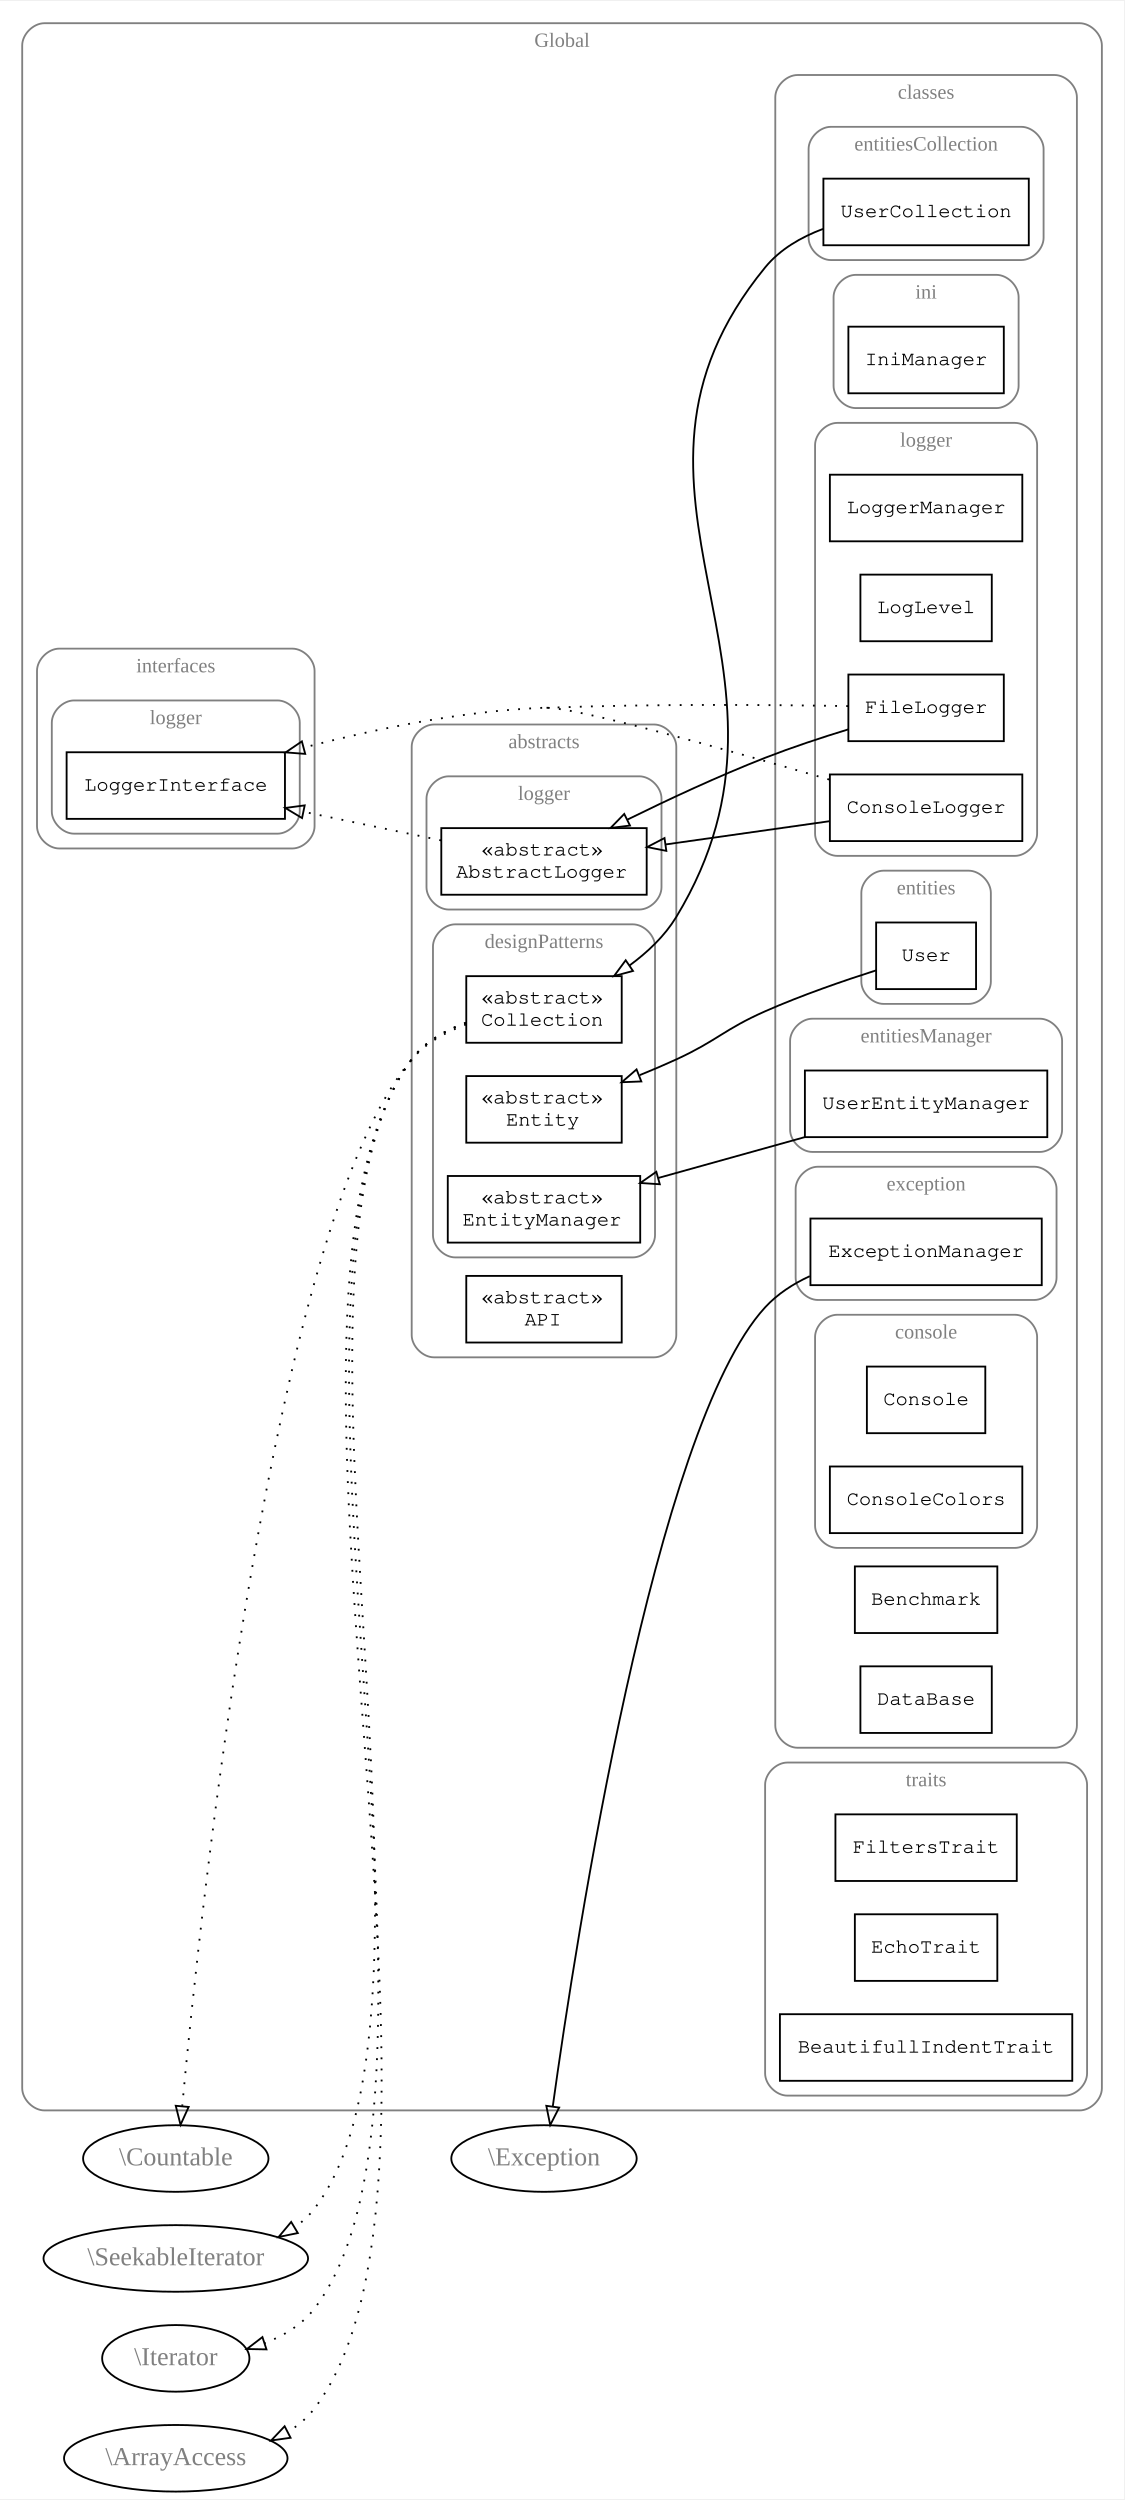
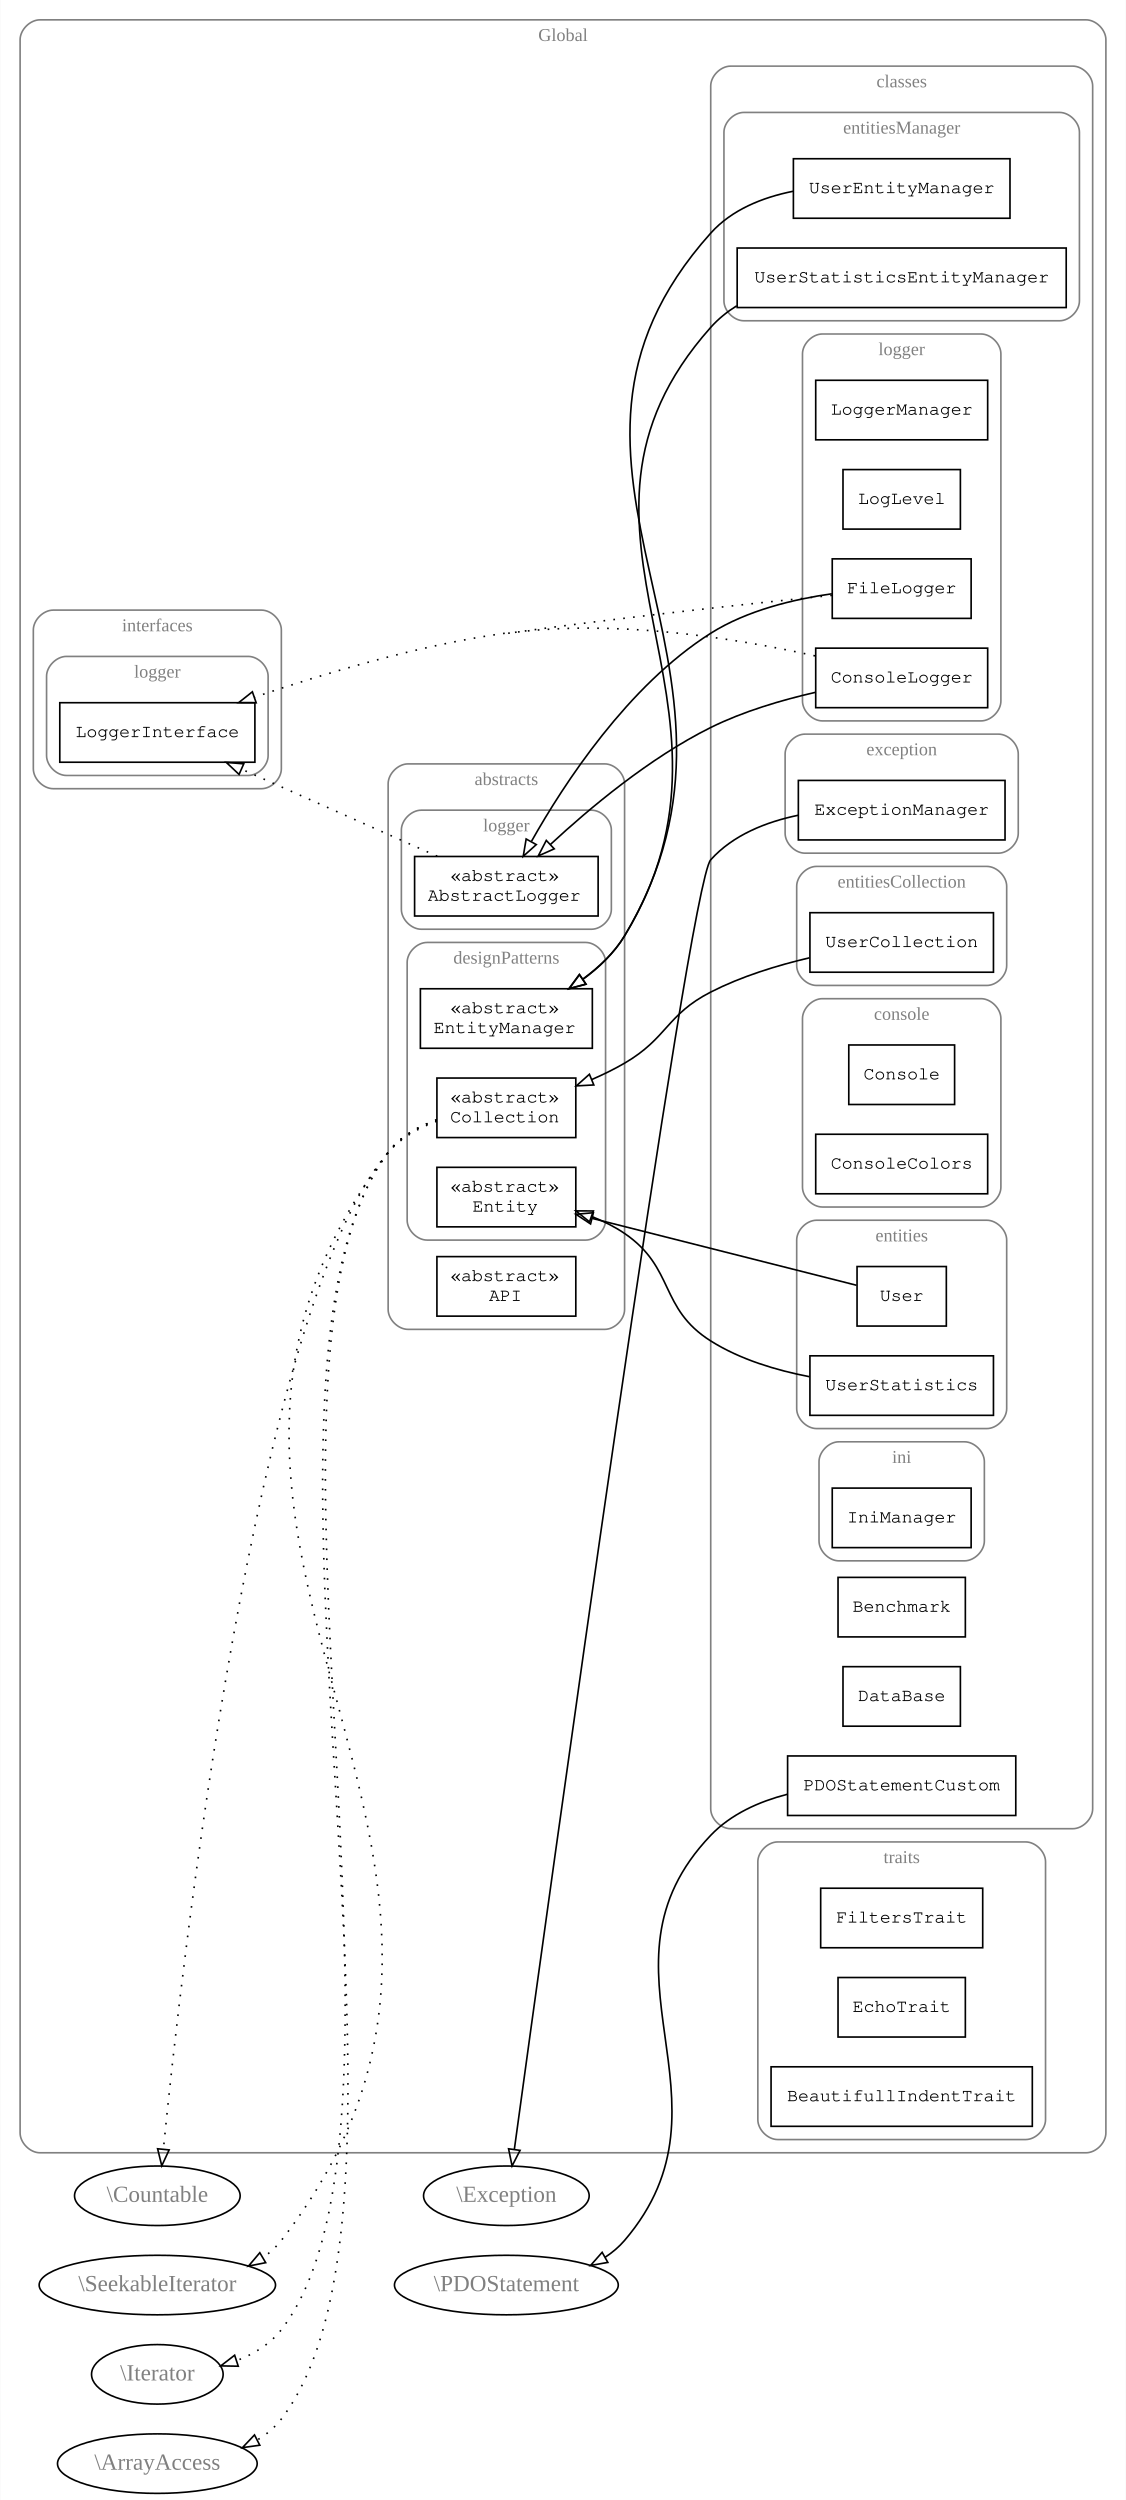
- <svg xmlns="http://www.w3.org/2000/svg" width="607pt" height="1350pt" viewBox="0.00 0.00 607.49 1350.00">
-   <g id="graph0" class="graph" transform="scale(1 1) rotate(0) translate(4 1346)">
-     <polygon fill="white" stroke="none" points="-4,4 -4,-1346 603.494,-1346 603.494,4 -4,4" />
+ <svg xmlns="http://www.w3.org/2000/svg" width="681pt" height="1512pt" viewBox="0.00 0.00 680.68 1512.00">
+   <g id="graph0" class="graph" transform="scale(1 1) rotate(0) translate(4 1508)">
+     <polygon fill="white" stroke="none" points="-4,4 -4,-1508 676.682,-1508 676.682,4 -4,4" />
    <g id="clust1" class="cluster">
-       <path fill="none" stroke="gray" d="M20,-206C20,-206 579.494,-206 579.494,-206 585.494,-206 591.494,-212 591.494,-218 591.494,-218 591.494,-1322 591.494,-1322 591.494,-1328 585.494,-1334 579.494,-1334 579.494,-1334 20,-1334 20,-1334 14,-1334 8,-1328 8,-1322 8,-1322 8,-218 8,-218 8,-212 14,-206 20,-206" />
-       <text text-anchor="middle" x="299.747" y="-1321.2" font-family="Times New Roman,serif" font-size="11.00" fill="gray">Global</text>
+       <path fill="none" stroke="gray" d="M20,-206C20,-206 652.682,-206 652.682,-206 658.682,-206 664.682,-212 664.682,-218 664.682,-218 664.682,-1484 664.682,-1484 664.682,-1490 658.682,-1496 652.682,-1496 652.682,-1496 20,-1496 20,-1496 14,-1496 8,-1490 8,-1484 8,-1484 8,-218 8,-218 8,-212 14,-206 20,-206" />
+       <text text-anchor="middle" x="336.341" y="-1483.2" font-family="Times New Roman,serif" font-size="11.00" fill="gray">Global</text>
+     </g>
+     <g id="clust2" class="cluster">
+       <path fill="none" stroke="gray" d="M437.682,-402C437.682,-402 644.682,-402 644.682,-402 650.682,-402 656.682,-408 656.682,-414 656.682,-414 656.682,-1456 656.682,-1456 656.682,-1462 650.682,-1468 644.682,-1468 644.682,-1468 437.682,-1468 437.682,-1468 431.682,-1468 425.682,-1462 425.682,-1456 425.682,-1456 425.682,-414 425.682,-414 425.682,-408 431.682,-402 437.682,-402" />
+       <text text-anchor="middle" x="541.182" y="-1455.2" font-family="Times New Roman,serif" font-size="11.00" fill="gray">classes</text>
+     </g>
+     <g id="clust3" class="cluster">
+       <path fill="none" stroke="gray" d="M445.682,-1314C445.682,-1314 636.682,-1314 636.682,-1314 642.682,-1314 648.682,-1320 648.682,-1326 648.682,-1326 648.682,-1428 648.682,-1428 648.682,-1434 642.682,-1440 636.682,-1440 636.682,-1440 445.682,-1440 445.682,-1440 439.682,-1440 433.682,-1434 433.682,-1428 433.682,-1428 433.682,-1326 433.682,-1326 433.682,-1320 439.682,-1314 445.682,-1314" />
+       <text text-anchor="middle" x="541.182" y="-1427.2" font-family="Times New Roman,serif" font-size="11.00" fill="gray">entitiesManager</text>
+     </g>
+     <g id="clust4" class="cluster">
+       <path fill="none" stroke="gray" d="M493.182,-1072C493.182,-1072 589.182,-1072 589.182,-1072 595.182,-1072 601.182,-1078 601.182,-1084 601.182,-1084 601.182,-1294 601.182,-1294 601.182,-1300 595.182,-1306 589.182,-1306 589.182,-1306 493.182,-1306 493.182,-1306 487.182,-1306 481.182,-1300 481.182,-1294 481.182,-1294 481.182,-1084 481.182,-1084 481.182,-1078 487.182,-1072 493.182,-1072" />
+       <text text-anchor="middle" x="541.182" y="-1293.2" font-family="Times New Roman,serif" font-size="11.00" fill="gray">logger</text>
+     </g>
+     <g id="clust5" class="cluster">
+       <path fill="none" stroke="gray" d="M482.682,-992C482.682,-992 599.682,-992 599.682,-992 605.682,-992 611.682,-998 611.682,-1004 611.682,-1004 611.682,-1052 611.682,-1052 611.682,-1058 605.682,-1064 599.682,-1064 599.682,-1064 482.682,-1064 482.682,-1064 476.682,-1064 470.682,-1058 470.682,-1052 470.682,-1052 470.682,-1004 470.682,-1004 470.682,-998 476.682,-992 482.682,-992" />
+       <text text-anchor="middle" x="541.182" y="-1051.2" font-family="Times New Roman,serif" font-size="11.00" fill="gray">exception</text>
+     </g>
+     <g id="clust8" class="cluster">
+       <path fill="none" stroke="gray" d="M489.682,-912C489.682,-912 592.682,-912 592.682,-912 598.682,-912 604.682,-918 604.682,-924 604.682,-924 604.682,-972 604.682,-972 604.682,-978 598.682,-984 592.682,-984 592.682,-984 489.682,-984 489.682,-984 483.682,-984 477.682,-978 477.682,-972 477.682,-972 477.682,-924 477.682,-924 477.682,-918 483.682,-912 489.682,-912" />
+       <text text-anchor="middle" x="541.182" y="-971.2" font-family="Times New Roman,serif" font-size="11.00" fill="gray">entitiesCollection</text>
+     </g>
+     <g id="clust6" class="cluster">
+       <path fill="none" stroke="gray" d="M493.182,-778C493.182,-778 589.182,-778 589.182,-778 595.182,-778 601.182,-784 601.182,-790 601.182,-790 601.182,-892 601.182,-892 601.182,-898 595.182,-904 589.182,-904 589.182,-904 493.182,-904 493.182,-904 487.182,-904 481.182,-898 481.182,-892 481.182,-892 481.182,-790 481.182,-790 481.182,-784 487.182,-778 493.182,-778" />
+       <text text-anchor="middle" x="541.182" y="-891.2" font-family="Times New Roman,serif" font-size="11.00" fill="gray">console</text>
+     </g>
+     <g id="clust7" class="cluster">
+       <path fill="none" stroke="gray" d="M489.682,-644C489.682,-644 592.682,-644 592.682,-644 598.682,-644 604.682,-650 604.682,-656 604.682,-656 604.682,-758 604.682,-758 604.682,-764 598.682,-770 592.682,-770 592.682,-770 489.682,-770 489.682,-770 483.682,-770 477.682,-764 477.682,-758 477.682,-758 477.682,-656 477.682,-656 477.682,-650 483.682,-644 489.682,-644" />
+       <text text-anchor="middle" x="541.182" y="-757.2" font-family="Times New Roman,serif" font-size="11.00" fill="gray">entities</text>
+     </g>
+     <g id="clust9" class="cluster">
+       <path fill="none" stroke="gray" d="M503.182,-564C503.182,-564 579.182,-564 579.182,-564 585.182,-564 591.182,-570 591.182,-576 591.182,-576 591.182,-624 591.182,-624 591.182,-630 585.182,-636 579.182,-636 579.182,-636 503.182,-636 503.182,-636 497.182,-636 491.182,-630 491.182,-624 491.182,-624 491.182,-576 491.182,-576 491.182,-570 497.182,-564 503.182,-564" />
+       <text text-anchor="middle" x="541.182" y="-623.2" font-family="Times New Roman,serif" font-size="11.00" fill="gray">ini</text>
+     </g>
+     <g id="clust10" class="cluster">
+       <path fill="none" stroke="gray" d="M466.182,-214C466.182,-214 616.182,-214 616.182,-214 622.182,-214 628.182,-220 628.182,-226 628.182,-226 628.182,-382 628.182,-382 628.182,-388 622.182,-394 616.182,-394 616.182,-394 466.182,-394 466.182,-394 460.182,-394 454.182,-388 454.182,-382 454.182,-382 454.182,-226 454.182,-226 454.182,-220 460.182,-214 466.182,-214" />
+       <text text-anchor="middle" x="541.182" y="-381.2" font-family="Times New Roman,serif" font-size="11.00" fill="gray">traits</text>
    </g>
    <g id="clust11" class="cluster">
-       <path fill="none" stroke="gray" d="M28,-888C28,-888 154,-888 154,-888 160,-888 166,-894 166,-900 166,-900 166,-984 166,-984 166,-990 160,-996 154,-996 154,-996 28,-996 28,-996 22,-996 16,-990 16,-984 16,-984 16,-900 16,-900 16,-894 22,-888 28,-888" />
-       <text text-anchor="middle" x="91" y="-983.2" font-family="Times New Roman,serif" font-size="11.00" fill="gray">interfaces</text>
+       <path fill="none" stroke="gray" d="M28,-1031C28,-1031 154,-1031 154,-1031 160,-1031 166,-1037 166,-1043 166,-1043 166,-1127 166,-1127 166,-1133 160,-1139 154,-1139 154,-1139 28,-1139 28,-1139 22,-1139 16,-1133 16,-1127 16,-1127 16,-1043 16,-1043 16,-1037 22,-1031 28,-1031" />
+       <text text-anchor="middle" x="91" y="-1126.2" font-family="Times New Roman,serif" font-size="11.00" fill="gray">interfaces</text>
    </g>
    <g id="clust12" class="cluster">
-       <path fill="none" stroke="gray" d="M36,-896C36,-896 146,-896 146,-896 152,-896 158,-902 158,-908 158,-908 158,-956 158,-956 158,-962 152,-968 146,-968 146,-968 36,-968 36,-968 30,-968 24,-962 24,-956 24,-956 24,-908 24,-908 24,-902 30,-896 36,-896" />
-       <text text-anchor="middle" x="91" y="-955.2" font-family="Times New Roman,serif" font-size="11.00" fill="gray">logger</text>
+       <path fill="none" stroke="gray" d="M36,-1039C36,-1039 146,-1039 146,-1039 152,-1039 158,-1045 158,-1051 158,-1051 158,-1099 158,-1099 158,-1105 152,-1111 146,-1111 146,-1111 36,-1111 36,-1111 30,-1111 24,-1105 24,-1099 24,-1099 24,-1051 24,-1051 24,-1045 30,-1039 36,-1039" />
+       <text text-anchor="middle" x="91" y="-1098.2" font-family="Times New Roman,serif" font-size="11.00" fill="gray">logger</text>
    </g>
    <g id="clust13" class="cluster">
-       <path fill="none" stroke="gray" d="M230.494,-613C230.494,-613 349.494,-613 349.494,-613 355.494,-613 361.494,-619 361.494,-625 361.494,-625 361.494,-943 361.494,-943 361.494,-949 355.494,-955 349.494,-955 349.494,-955 230.494,-955 230.494,-955 224.494,-955 218.494,-949 218.494,-943 218.494,-943 218.494,-625 218.494,-625 218.494,-619 224.494,-613 230.494,-613" />
-       <text text-anchor="middle" x="289.994" y="-942.2" font-family="Times New Roman,serif" font-size="11.00" fill="gray">abstracts</text>
+       <path fill="none" stroke="gray" d="M242.588,-704C242.588,-704 361.588,-704 361.588,-704 367.588,-704 373.588,-710 373.588,-716 373.588,-716 373.588,-1034 373.588,-1034 373.588,-1040 367.588,-1046 361.588,-1046 361.588,-1046 242.588,-1046 242.588,-1046 236.588,-1046 230.588,-1040 230.588,-1034 230.588,-1034 230.588,-716 230.588,-716 230.588,-710 236.588,-704 242.588,-704" />
+       <text text-anchor="middle" x="302.088" y="-1033.2" font-family="Times New Roman,serif" font-size="11.00" fill="gray">abstracts</text>
    </g>
    <g id="clust15" class="cluster">
-       <path fill="none" stroke="gray" d="M241.994,-667C241.994,-667 337.994,-667 337.994,-667 343.994,-667 349.994,-673 349.994,-679 349.994,-679 349.994,-835 349.994,-835 349.994,-841 343.994,-847 337.994,-847 337.994,-847 241.994,-847 241.994,-847 235.994,-847 229.994,-841 229.994,-835 229.994,-835 229.994,-679 229.994,-679 229.994,-673 235.994,-667 241.994,-667" />
-       <text text-anchor="middle" x="289.994" y="-834.2" font-family="Times New Roman,serif" font-size="11.00" fill="gray">designPatterns</text>
+       <path fill="none" stroke="gray" d="M254.088,-758C254.088,-758 350.088,-758 350.088,-758 356.088,-758 362.088,-764 362.088,-770 362.088,-770 362.088,-926 362.088,-926 362.088,-932 356.088,-938 350.088,-938 350.088,-938 254.088,-938 254.088,-938 248.088,-938 242.088,-932 242.088,-926 242.088,-926 242.088,-770 242.088,-770 242.088,-764 248.088,-758 254.088,-758" />
+       <text text-anchor="middle" x="302.088" y="-925.2" font-family="Times New Roman,serif" font-size="11.00" fill="gray">designPatterns</text>
    </g>
    <g id="clust14" class="cluster">
-       <path fill="none" stroke="gray" d="M238.494,-855C238.494,-855 341.494,-855 341.494,-855 347.494,-855 353.494,-861 353.494,-867 353.494,-867 353.494,-915 353.494,-915 353.494,-921 347.494,-927 341.494,-927 341.494,-927 238.494,-927 238.494,-927 232.494,-927 226.494,-921 226.494,-915 226.494,-915 226.494,-867 226.494,-867 226.494,-861 232.494,-855 238.494,-855" />
-       <text text-anchor="middle" x="289.994" y="-914.2" font-family="Times New Roman,serif" font-size="11.00" fill="gray">logger</text>
-     </g>
-     <g id="clust2" class="cluster">
-       <path fill="none" stroke="gray" d="M426.994,-402C426.994,-402 565.994,-402 565.994,-402 571.994,-402 577.994,-408 577.994,-414 577.994,-414 577.994,-1294 577.994,-1294 577.994,-1300 571.994,-1306 565.994,-1306 565.994,-1306 426.994,-1306 426.994,-1306 420.994,-1306 414.994,-1300 414.994,-1294 414.994,-1294 414.994,-414 414.994,-414 414.994,-408 420.994,-402 426.994,-402" />
-       <text text-anchor="middle" x="496.494" y="-1293.2" font-family="Times New Roman,serif" font-size="11.00" fill="gray">classes</text>
-     </g>
-     <g id="clust8" class="cluster">
-       <path fill="none" stroke="gray" d="M444.994,-1206C444.994,-1206 547.994,-1206 547.994,-1206 553.994,-1206 559.994,-1212 559.994,-1218 559.994,-1218 559.994,-1266 559.994,-1266 559.994,-1272 553.994,-1278 547.994,-1278 547.994,-1278 444.994,-1278 444.994,-1278 438.994,-1278 432.994,-1272 432.994,-1266 432.994,-1266 432.994,-1218 432.994,-1218 432.994,-1212 438.994,-1206 444.994,-1206" />
-       <text text-anchor="middle" x="496.494" y="-1265.2" font-family="Times New Roman,serif" font-size="11.00" fill="gray">entitiesCollection</text>
-     </g>
-     <g id="clust9" class="cluster">
-       <path fill="none" stroke="gray" d="M458.494,-1126C458.494,-1126 534.494,-1126 534.494,-1126 540.494,-1126 546.494,-1132 546.494,-1138 546.494,-1138 546.494,-1186 546.494,-1186 546.494,-1192 540.494,-1198 534.494,-1198 534.494,-1198 458.494,-1198 458.494,-1198 452.494,-1198 446.494,-1192 446.494,-1186 446.494,-1186 446.494,-1138 446.494,-1138 446.494,-1132 452.494,-1126 458.494,-1126" />
-       <text text-anchor="middle" x="496.494" y="-1185.2" font-family="Times New Roman,serif" font-size="11.00" fill="gray">ini</text>
-     </g>
-     <g id="clust7" class="cluster">
-       <path fill="none" stroke="gray" d="M473.494,-804C473.494,-804 519.494,-804 519.494,-804 525.494,-804 531.494,-810 531.494,-816 531.494,-816 531.494,-864 531.494,-864 531.494,-870 525.494,-876 519.494,-876 519.494,-876 473.494,-876 473.494,-876 467.494,-876 461.494,-870 461.494,-864 461.494,-864 461.494,-816 461.494,-816 461.494,-810 467.494,-804 473.494,-804" />
-       <text text-anchor="middle" x="496.494" y="-863.2" font-family="Times New Roman,serif" font-size="11.00" fill="gray">entities</text>
-     </g>
-     <g id="clust3" class="cluster">
-       <path fill="none" stroke="gray" d="M434.994,-724C434.994,-724 557.994,-724 557.994,-724 563.994,-724 569.994,-730 569.994,-736 569.994,-736 569.994,-784 569.994,-784 569.994,-790 563.994,-796 557.994,-796 557.994,-796 434.994,-796 434.994,-796 428.994,-796 422.994,-790 422.994,-784 422.994,-784 422.994,-736 422.994,-736 422.994,-730 428.994,-724 434.994,-724" />
-       <text text-anchor="middle" x="496.494" y="-783.2" font-family="Times New Roman,serif" font-size="11.00" fill="gray">entitiesManager</text>
-     </g>
-     <g id="clust4" class="cluster">
-       <path fill="none" stroke="gray" d="M448.494,-884C448.494,-884 544.494,-884 544.494,-884 550.494,-884 556.494,-890 556.494,-896 556.494,-896 556.494,-1106 556.494,-1106 556.494,-1112 550.494,-1118 544.494,-1118 544.494,-1118 448.494,-1118 448.494,-1118 442.494,-1118 436.494,-1112 436.494,-1106 436.494,-1106 436.494,-896 436.494,-896 436.494,-890 442.494,-884 448.494,-884" />
-       <text text-anchor="middle" x="496.494" y="-1105.2" font-family="Times New Roman,serif" font-size="11.00" fill="gray">logger</text>
-     </g>
-     <g id="clust5" class="cluster">
-       <path fill="none" stroke="gray" d="M437.994,-644C437.994,-644 554.994,-644 554.994,-644 560.994,-644 566.994,-650 566.994,-656 566.994,-656 566.994,-704 566.994,-704 566.994,-710 560.994,-716 554.994,-716 554.994,-716 437.994,-716 437.994,-716 431.994,-716 425.994,-710 425.994,-704 425.994,-704 425.994,-656 425.994,-656 425.994,-650 431.994,-644 437.994,-644" />
-       <text text-anchor="middle" x="496.494" y="-703.2" font-family="Times New Roman,serif" font-size="11.00" fill="gray">exception</text>
-     </g>
-     <g id="clust6" class="cluster">
-       <path fill="none" stroke="gray" d="M448.494,-510C448.494,-510 544.494,-510 544.494,-510 550.494,-510 556.494,-516 556.494,-522 556.494,-522 556.494,-624 556.494,-624 556.494,-630 550.494,-636 544.494,-636 544.494,-636 448.494,-636 448.494,-636 442.494,-636 436.494,-630 436.494,-624 436.494,-624 436.494,-522 436.494,-522 436.494,-516 442.494,-510 448.494,-510" />
-       <text text-anchor="middle" x="496.494" y="-623.2" font-family="Times New Roman,serif" font-size="11.00" fill="gray">console</text>
-     </g>
-     <g id="clust10" class="cluster">
-       <path fill="none" stroke="gray" d="M421.494,-214C421.494,-214 571.494,-214 571.494,-214 577.494,-214 583.494,-220 583.494,-226 583.494,-226 583.494,-382 583.494,-382 583.494,-388 577.494,-394 571.494,-394 571.494,-394 421.494,-394 421.494,-394 415.494,-394 409.494,-388 409.494,-382 409.494,-382 409.494,-226 409.494,-226 409.494,-220 415.494,-214 421.494,-214" />
-       <text text-anchor="middle" x="496.494" y="-381.2" font-family="Times New Roman,serif" font-size="11.00" fill="gray">traits</text>
+       <path fill="none" stroke="gray" d="M250.588,-946C250.588,-946 353.588,-946 353.588,-946 359.588,-946 365.588,-952 365.588,-958 365.588,-958 365.588,-1006 365.588,-1006 365.588,-1012 359.588,-1018 353.588,-1018 353.588,-1018 250.588,-1018 250.588,-1018 244.588,-1018 238.588,-1012 238.588,-1006 238.588,-1006 238.588,-958 238.588,-958 238.588,-952 244.588,-946 250.588,-946" />
+       <text text-anchor="middle" x="302.088" y="-1005.2" font-family="Times New Roman,serif" font-size="11.00" fill="gray">logger</text>
    </g>
    <g id="node1" class="node">
-       <polygon fill="none" stroke="black" points="561.994,-768 430.994,-768 430.994,-732 561.994,-732 561.994,-768" />
-       <text text-anchor="middle" x="496.494" y="-747.2" font-family="Courier,monospace" font-size="11.00">UserEntityManager</text>
+       <polygon fill="none" stroke="black" points="606.682,-1412 475.682,-1412 475.682,-1376 606.682,-1376 606.682,-1412" />
+       <text text-anchor="middle" x="541.182" y="-1391.2" font-family="Courier,monospace" font-size="11.00">UserEntityManager</text>
+     </g>
+     <g id="node24" class="node">
+       <polygon fill="none" stroke="black" points="354.088,-910 250.088,-910 250.088,-874 354.088,-874 354.088,-910" />
+       <text text-anchor="start" x="268.088" y="-895.2" font-family="Courier,monospace" font-size="11.00">«abstract»</text>
+       <text text-anchor="start" x="258.088" y="-883.2" font-family="Courier,monospace" font-size="11.00">EntityManager</text>
+     </g>
+     <g id="edge1" class="edge">
+       <path fill="none" stroke="black" d="M475.451,-1392.31C456.933,-1388.58 438.357,-1381.15 425.682,-1367 298.691,-1225.27 471.092,-1105.43 373.588,-942 367.401,-931.631 358.138,-922.84 348.344,-915.66" />
+       <polygon fill="none" stroke="black" points="350.283,-912.746 340.048,-910.008 346.342,-918.531 350.283,-912.746" />
+     </g>
+     <g id="node2" class="node">
+       <polygon fill="none" stroke="black" points="640.682,-1358 441.682,-1358 441.682,-1322 640.682,-1322 640.682,-1358" />
+       <text text-anchor="middle" x="541.182" y="-1337.2" font-family="Courier,monospace" font-size="11.00">UserStatisticsEntityManager</text>
+     </g>
+     <g id="edge15" class="edge">
+       <path fill="none" stroke="black" d="M441.426,-1323.06C435.601,-1319.45 430.26,-1315.14 425.682,-1310 315.821,-1186.64 459.543,-1083.06 373.588,-942 367.305,-931.689 358.006,-922.92 348.208,-915.742" />
+       <polygon fill="none" stroke="black" points="350.149,-912.83 339.915,-910.088 346.206,-918.613 350.149,-912.83" />
+     </g>
+     <g id="node3" class="node">
+       <polygon fill="none" stroke="black" points="593.182,-1278 489.182,-1278 489.182,-1242 593.182,-1242 593.182,-1278" />
+       <text text-anchor="middle" x="541.182" y="-1257.2" font-family="Courier,monospace" font-size="11.00">LoggerManager</text>
+     </g>
+     <g id="node4" class="node">
+       <polygon fill="none" stroke="black" points="576.682,-1224 505.682,-1224 505.682,-1188 576.682,-1188 576.682,-1224" />
+       <text text-anchor="middle" x="541.182" y="-1203.2" font-family="Courier,monospace" font-size="11.00">LogLevel</text>
+     </g>
+     <g id="node5" class="node">
+       <polygon fill="none" stroke="black" points="593.182,-1116 489.182,-1116 489.182,-1080 593.182,-1080 593.182,-1116" />
+       <text text-anchor="middle" x="541.182" y="-1095.2" font-family="Courier,monospace" font-size="11.00">ConsoleLogger</text>
+     </g>
+     <g id="node20" class="node">
+       <polygon fill="none" stroke="black" points="150,-1083 32,-1083 32,-1047 150,-1047 150,-1083" />
+       <text text-anchor="middle" x="91" y="-1062.2" font-family="Courier,monospace" font-size="11.00">LoggerInterface</text>
+     </g>
+     <g id="edge4" class="edge">
+       <path fill="none" stroke="black" stroke-dasharray="1,5" d="M488.751,-1111.33C440.662,-1122.02 366.892,-1133.89 303.088,-1125" />
+       <path fill="none" stroke="black" stroke-dasharray="1,5" d="M301.088,-1125C248.8,-1117.71 191.27,-1100.49 149.814,-1086.36" />
+       <polygon fill="none" stroke="black" points="150.76,-1082.98 140.165,-1083.03 148.475,-1089.6 150.76,-1082.98" />
    </g>
    <g id="node21" class="node">
-       <polygon fill="none" stroke="black" points="341.994,-711 237.994,-711 237.994,-675 341.994,-675 341.994,-711" />
-       <text text-anchor="start" x="255.994" y="-696.2" font-family="Courier,monospace" font-size="11.00">«abstract»</text>
-       <text text-anchor="start" x="245.994" y="-684.2" font-family="Courier,monospace" font-size="11.00">EntityManager</text>
-     </g>
-     <g id="edge1" class="edge">
-       <path fill="none" stroke="black" d="M430.789,-731.965C405.479,-724.91 376.606,-716.863 351.697,-709.92" />
-       <polygon fill="none" stroke="black" points="352.577,-706.532 342.004,-707.218 350.697,-713.275 352.577,-706.532" />
-     </g>
-     <g id="node2" class="node">
-       <polygon fill="none" stroke="black" points="548.494,-1090 444.494,-1090 444.494,-1054 548.494,-1054 548.494,-1090" />
-       <text text-anchor="middle" x="496.494" y="-1069.2" font-family="Courier,monospace" font-size="11.00">LoggerManager</text>
-     </g>
-     <g id="node3" class="node">
-       <polygon fill="none" stroke="black" points="531.994,-1036 460.994,-1036 460.994,-1000 531.994,-1000 531.994,-1036" />
-       <text text-anchor="middle" x="496.494" y="-1015.2" font-family="Courier,monospace" font-size="11.00">LogLevel</text>
-     </g>
-     <g id="node4" class="node">
-       <polygon fill="none" stroke="black" points="548.494,-928 444.494,-928 444.494,-892 548.494,-892 548.494,-928" />
-       <text text-anchor="middle" x="496.494" y="-907.2" font-family="Courier,monospace" font-size="11.00">ConsoleLogger</text>
+       <polygon fill="none" stroke="black" points="357.588,-990 246.588,-990 246.588,-954 357.588,-954 357.588,-990" />
+       <text text-anchor="start" x="268.088" y="-975.2" font-family="Courier,monospace" font-size="11.00">«abstract»</text>
+       <text text-anchor="start" x="254.588" y="-963.2" font-family="Courier,monospace" font-size="11.00">AbstractLogger</text>
+     </g>
+     <g id="edge3" class="edge">
+       <path fill="none" stroke="black" d="M488.989,-1089.27C468.616,-1084.61 445.381,-1077.77 425.682,-1068 388.69,-1049.66 352.201,-1019.03 328.781,-997.307" />
+       <polygon fill="none" stroke="black" points="331.036,-994.623 321.358,-990.311 326.235,-999.717 331.036,-994.623" />
+     </g>
+     <g id="node6" class="node">
+       <polygon fill="none" stroke="black" points="583.182,-1170 499.182,-1170 499.182,-1134 583.182,-1134 583.182,-1170" />
+       <text text-anchor="middle" x="541.182" y="-1149.2" font-family="Courier,monospace" font-size="11.00">FileLogger</text>
+     </g>
+     <g id="edge9" class="edge">
+       <path fill="none" stroke="black" stroke-dasharray="1,5" d="M498.984,-1147.94C451.628,-1143.13 371.611,-1134.55 303.088,-1125" />
+     </g>
+     <g id="edge8" class="edge">
+       <path fill="none" stroke="black" d="M498.965,-1148.89C475.961,-1145.61 447.61,-1138.85 425.682,-1125 375.574,-1093.34 336.912,-1033.97 317.309,-999.224" />
+       <polygon fill="none" stroke="black" points="320.184,-997.189 312.291,-990.121 314.054,-1000.57 320.184,-997.189" />
+     </g>
+     <g id="node7" class="node">
+       <polygon fill="none" stroke="black" points="603.682,-1036 478.682,-1036 478.682,-1000 603.682,-1000 603.682,-1036" />
+       <text text-anchor="middle" x="541.182" y="-1015.2" font-family="Courier,monospace" font-size="11.00">ExceptionManager</text>
+     </g>
+     <g id="node26" class="node">
+       <ellipse fill="none" stroke="black" cx="302.088" cy="-180" rx="50.091" ry="18" />
+       <text text-anchor="middle" x="302.088" y="-176.3" font-family="Times New Roman,serif" font-size="14.00" fill="gray">\Exception</text>
+     </g>
+     <g id="edge2" class="edge">
+       <path fill="none" stroke="black" d="M478.564,-1014.93C459.086,-1010.88 439.15,-1002.97 425.682,-988 412.214,-973.029 326.176,-348.841 306.911,-208.025" />
+       <polygon fill="none" stroke="black" points="310.366,-207.456 305.544,-198.022 303.431,-208.404 310.366,-207.456" />
+     </g>
+     <g id="node8" class="node">
+       <polygon fill="none" stroke="black" points="573.182,-876 509.182,-876 509.182,-840 573.182,-840 573.182,-876" />
+       <text text-anchor="middle" x="541.182" y="-855.2" font-family="Courier,monospace" font-size="11.00">Console</text>
+     </g>
+     <g id="node9" class="node">
+       <polygon fill="none" stroke="black" points="593.182,-822 489.182,-822 489.182,-786 593.182,-786 593.182,-822" />
+       <text text-anchor="middle" x="541.182" y="-801.2" font-family="Courier,monospace" font-size="11.00">ConsoleColors</text>
+     </g>
+     <g id="node10" class="node">
+       <polygon fill="none" stroke="black" points="568.182,-742 514.182,-742 514.182,-706 568.182,-706 568.182,-742" />
+       <text text-anchor="middle" x="541.182" y="-721.2" font-family="Courier,monospace" font-size="11.00">User</text>
+     </g>
+     <g id="node23" class="node">
+       <polygon fill="none" stroke="black" points="344.088,-802 260.088,-802 260.088,-766 344.088,-766 344.088,-802" />
+       <text text-anchor="start" x="268.088" y="-787.2" font-family="Courier,monospace" font-size="11.00">«abstract»</text>
+       <text text-anchor="start" x="281.588" y="-775.2" font-family="Courier,monospace" font-size="11.00">Entity</text>
+     </g>
+     <g id="edge5" class="edge">
+       <path fill="none" stroke="black" d="M513.903,-730.65C475.439,-740.384 403.061,-758.7 353.965,-771.125" />
+       <polygon fill="none" stroke="black" points="353.004,-767.758 344.168,-773.604 354.722,-774.544 353.004,-767.758" />
+     </g>
+     <g id="node11" class="node">
+       <polygon fill="none" stroke="black" points="596.682,-688 485.682,-688 485.682,-652 596.682,-652 596.682,-688" />
+       <text text-anchor="middle" x="541.182" y="-667.2" font-family="Courier,monospace" font-size="11.00">UserStatistics</text>
+     </g>
+     <g id="edge14" class="edge">
+       <path fill="none" stroke="black" d="M485.431,-675.366C465.476,-679.201 443.467,-685.766 425.682,-697 394.381,-716.771 404.168,-741.132 373.588,-762 367.544,-766.124 360.692,-769.503 353.693,-772.263" />
+       <polygon fill="none" stroke="black" points="352.374,-769.017 344.118,-775.657 354.712,-775.615 352.374,-769.017" />
+     </g>
+     <g id="node12" class="node">
+       <polygon fill="none" stroke="black" points="596.682,-956 485.682,-956 485.682,-920 596.682,-920 596.682,-956" />
+       <text text-anchor="middle" x="541.182" y="-935.2" font-family="Courier,monospace" font-size="11.00">UserCollection</text>
+     </g>
+     <g id="node22" class="node">
+       <polygon fill="none" stroke="black" points="344.088,-856 260.088,-856 260.088,-820 344.088,-820 344.088,-856" />
+       <text text-anchor="start" x="268.088" y="-841.2" font-family="Courier,monospace" font-size="11.00">«abstract»</text>
+       <text text-anchor="start" x="268.088" y="-829.2" font-family="Courier,monospace" font-size="11.00">Collection</text>
+     </g>
+     <g id="edge6" class="edge">
+       <path fill="none" stroke="black" d="M485.404,-928.726C465.876,-924.123 444.156,-917.458 425.682,-908 398.958,-894.319 399.522,-880.122 373.588,-865 367.36,-861.369 360.555,-858.052 353.707,-855.081" />
+       <polygon fill="none" stroke="black" points="354.972,-851.817 344.393,-851.249 352.308,-858.291 354.972,-851.817" />
+     </g>
+     <g id="node13" class="node">
+       <polygon fill="none" stroke="black" points="583.182,-608 499.182,-608 499.182,-572 583.182,-572 583.182,-608" />
+       <text text-anchor="middle" x="541.182" y="-587.2" font-family="Courier,monospace" font-size="11.00">IniManager</text>
+     </g>
+     <g id="node14" class="node">
+       <polygon fill="none" stroke="black" points="579.682,-554 502.682,-554 502.682,-518 579.682,-518 579.682,-554" />
+       <text text-anchor="middle" x="541.182" y="-533.2" font-family="Courier,monospace" font-size="11.00">Benchmark</text>
+     </g>
+     <g id="node15" class="node">
+       <polygon fill="none" stroke="black" points="576.682,-500 505.682,-500 505.682,-464 576.682,-464 576.682,-500" />
+       <text text-anchor="middle" x="541.182" y="-479.2" font-family="Courier,monospace" font-size="11.00">DataBase</text>
+     </g>
+     <g id="node16" class="node">
+       <polygon fill="none" stroke="black" points="610.182,-446 472.182,-446 472.182,-410 610.182,-410 610.182,-446" />
+       <text text-anchor="middle" x="541.182" y="-425.2" font-family="Courier,monospace" font-size="11.00">PDOStatementCustom</text>
+     </g>
+     <g id="node31" class="node">
+       <ellipse fill="none" stroke="black" cx="302.088" cy="-126" rx="67.688" ry="18" />
+       <text text-anchor="middle" x="302.088" y="-122.3" font-family="Times New Roman,serif" font-size="14.00" fill="gray">\PDOStatement</text>
+     </g>
+     <g id="edge16" class="edge">
+       <path fill="none" stroke="black" d="M471.906,-422.796C454.808,-418.366 437.883,-410.785 425.682,-398 348.825,-317.465 445.922,-237.62 373.588,-153 370.214,-149.054 366.197,-145.682 361.816,-142.802" />
+       <polygon fill="none" stroke="black" points="363.447,-139.704 353.016,-137.848 360.013,-145.804 363.447,-139.704" />
    </g>
    <g id="node17" class="node">
-       <polygon fill="none" stroke="black" points="150,-940 32,-940 32,-904 150,-904 150,-940" />
-       <text text-anchor="middle" x="91" y="-919.2" font-family="Courier,monospace" font-size="11.00">LoggerInterface</text>
-     </g>
-     <g id="edge4" class="edge">
-       <path fill="none" stroke="black" stroke-dasharray="1,5" d="M444.084,-925.259C388.671,-941.436 306.313,-964.598 290.994,-964" />
-       <path fill="none" stroke="black" stroke-dasharray="1,5" d="M288.994,-964C245.531,-962.304 197.797,-952.341 160.204,-942.545" />
-       <polygon fill="none" stroke="black" points="160.943,-939.12 150.379,-939.928 159.142,-945.884 160.943,-939.12" />
+       <polygon fill="none" stroke="black" points="590.182,-366 492.182,-366 492.182,-330 590.182,-330 590.182,-366" />
+       <text text-anchor="middle" x="541.182" y="-345.2" font-family="Courier,monospace" font-size="11.00">FiltersTrait</text>
    </g>
    <g id="node18" class="node">
-       <polygon fill="none" stroke="black" points="345.494,-899 234.494,-899 234.494,-863 345.494,-863 345.494,-899" />
-       <text text-anchor="start" x="255.994" y="-884.2" font-family="Courier,monospace" font-size="11.00">«abstract»</text>
-       <text text-anchor="start" x="242.494" y="-872.2" font-family="Courier,monospace" font-size="11.00">AbstractLogger</text>
-     </g>
-     <g id="edge3" class="edge">
-       <path fill="none" stroke="black" d="M444.417,-902.757C417.537,-898.945 384.3,-894.232 355.642,-890.168" />
-       <polygon fill="none" stroke="black" points="356.106,-886.699 345.714,-888.76 355.124,-893.629 356.106,-886.699" />
-     </g>
-     <g id="node5" class="node">
-       <polygon fill="none" stroke="black" points="538.494,-982 454.494,-982 454.494,-946 538.494,-946 538.494,-982" />
-       <text text-anchor="middle" x="496.494" y="-961.2" font-family="Courier,monospace" font-size="11.00">FileLogger</text>
-     </g>
-     <g id="edge9" class="edge">
-       <path fill="none" stroke="black" stroke-dasharray="1,5" d="M454.347,-964.941C413.038,-965.664 347.579,-966.208 290.994,-964" />
-     </g>
-     <g id="edge8" class="edge">
-       <path fill="none" stroke="black" d="M454.41,-952.358C440.052,-947.96 423.922,-942.643 409.494,-937 384.369,-927.173 357.099,-914.437 335.06,-903.594" />
-       <polygon fill="none" stroke="black" points="336.47,-900.386 325.956,-899.077 333.359,-906.657 336.47,-900.386" />
-     </g>
-     <g id="node6" class="node">
-       <polygon fill="none" stroke="black" points="558.994,-688 433.994,-688 433.994,-652 558.994,-652 558.994,-688" />
-       <text text-anchor="middle" x="496.494" y="-667.2" font-family="Courier,monospace" font-size="11.00">ExceptionManager</text>
-     </g>
-     <g id="node23" class="node">
-       <ellipse fill="none" stroke="black" cx="289.994" cy="-180" rx="50.091" ry="18" />
-       <text text-anchor="middle" x="289.994" y="-176.3" font-family="Times New Roman,serif" font-size="14.00" fill="gray">\Exception</text>
-     </g>
-     <g id="edge2" class="edge">
-       <path fill="none" stroke="black" d="M433.618,-656.858C424.597,-652.696 416.131,-647.216 409.494,-640 349.81,-575.112 307.162,-297.742 294.725,-208.078" />
-       <polygon fill="none" stroke="black" points="298.184,-207.534 293.359,-198.101 291.248,-208.483 298.184,-207.534" />
-     </g>
-     <g id="node7" class="node">
-       <polygon fill="none" stroke="black" points="528.494,-608 464.494,-608 464.494,-572 528.494,-572 528.494,-608" />
-       <text text-anchor="middle" x="496.494" y="-587.2" font-family="Courier,monospace" font-size="11.00">Console</text>
-     </g>
-     <g id="node8" class="node">
-       <polygon fill="none" stroke="black" points="548.494,-554 444.494,-554 444.494,-518 548.494,-518 548.494,-554" />
-       <text text-anchor="middle" x="496.494" y="-533.2" font-family="Courier,monospace" font-size="11.00">ConsoleColors</text>
-     </g>
-     <g id="node9" class="node">
-       <polygon fill="none" stroke="black" points="523.494,-848 469.494,-848 469.494,-812 523.494,-812 523.494,-848" />
-       <text text-anchor="middle" x="496.494" y="-827.2" font-family="Courier,monospace" font-size="11.00">User</text>
-     </g>
-     <g id="node20" class="node">
-       <polygon fill="none" stroke="black" points="331.994,-765 247.994,-765 247.994,-729 331.994,-729 331.994,-765" />
-       <text text-anchor="start" x="255.994" y="-750.2" font-family="Courier,monospace" font-size="11.00">«abstract»</text>
-       <text text-anchor="start" x="269.494" y="-738.2" font-family="Courier,monospace" font-size="11.00">Entity</text>
-     </g>
-     <g id="edge5" class="edge">
-       <path fill="none" stroke="black" d="M469.486,-822.133C452.207,-816.615 429.165,-808.691 409.494,-800 387.301,-790.195 383.536,-784.138 361.494,-774 355.173,-771.093 348.443,-768.231 341.745,-765.52" />
-       <polygon fill="none" stroke="black" points="342.592,-762.091 332.005,-761.668 340.018,-768.601 342.592,-762.091" />
-     </g>
-     <g id="node10" class="node">
-       <polygon fill="none" stroke="black" points="551.994,-1250 440.994,-1250 440.994,-1214 551.994,-1214 551.994,-1250" />
-       <text text-anchor="middle" x="496.494" y="-1229.2" font-family="Courier,monospace" font-size="11.00">UserCollection</text>
+       <polygon fill="none" stroke="black" points="579.682,-312 502.682,-312 502.682,-276 579.682,-276 579.682,-312" />
+       <text text-anchor="middle" x="541.182" y="-291.2" font-family="Courier,monospace" font-size="11.00">EchoTrait</text>
    </g>
    <g id="node19" class="node">
-       <polygon fill="none" stroke="black" points="331.994,-819 247.994,-819 247.994,-783 331.994,-783 331.994,-819" />
-       <text text-anchor="start" x="255.994" y="-804.2" font-family="Courier,monospace" font-size="11.00">«abstract»</text>
-       <text text-anchor="start" x="255.994" y="-792.2" font-family="Courier,monospace" font-size="11.00">Collection</text>
-     </g>
-     <g id="edge6" class="edge">
-       <path fill="none" stroke="black" d="M440.796,-1222.84C428.904,-1218.39 417.502,-1211.79 409.494,-1202 309.813,-1080.12 443.107,-985.649 361.494,-851 355.235,-840.674 345.945,-831.9 336.148,-824.721" />
-       <polygon fill="none" stroke="black" points="338.089,-821.808 327.855,-819.068 334.146,-827.592 338.089,-821.808" />
-     </g>
-     <g id="node11" class="node">
-       <polygon fill="none" stroke="black" points="538.494,-1170 454.494,-1170 454.494,-1134 538.494,-1134 538.494,-1170" />
-       <text text-anchor="middle" x="496.494" y="-1149.2" font-family="Courier,monospace" font-size="11.00">IniManager</text>
-     </g>
-     <g id="node12" class="node">
-       <polygon fill="none" stroke="black" points="534.994,-500 457.994,-500 457.994,-464 534.994,-464 534.994,-500" />
-       <text text-anchor="middle" x="496.494" y="-479.2" font-family="Courier,monospace" font-size="11.00">Benchmark</text>
-     </g>
-     <g id="node13" class="node">
-       <polygon fill="none" stroke="black" points="531.994,-446 460.994,-446 460.994,-410 531.994,-410 531.994,-446" />
-       <text text-anchor="middle" x="496.494" y="-425.2" font-family="Courier,monospace" font-size="11.00">DataBase</text>
-     </g>
-     <g id="node14" class="node">
-       <polygon fill="none" stroke="black" points="545.494,-366 447.494,-366 447.494,-330 545.494,-330 545.494,-366" />
-       <text text-anchor="middle" x="496.494" y="-345.2" font-family="Courier,monospace" font-size="11.00">FiltersTrait</text>
-     </g>
-     <g id="node15" class="node">
-       <polygon fill="none" stroke="black" points="534.994,-312 457.994,-312 457.994,-276 534.994,-276 534.994,-312" />
-       <text text-anchor="middle" x="496.494" y="-291.2" font-family="Courier,monospace" font-size="11.00">EchoTrait</text>
-     </g>
-     <g id="node16" class="node">
-       <polygon fill="none" stroke="black" points="575.494,-258 417.494,-258 417.494,-222 575.494,-222 575.494,-258" />
-       <text text-anchor="middle" x="496.494" y="-237.2" font-family="Courier,monospace" font-size="11.00">BeautifullIndentTrait</text>
+       <polygon fill="none" stroke="black" points="620.182,-258 462.182,-258 462.182,-222 620.182,-222 620.182,-258" />
+       <text text-anchor="middle" x="541.182" y="-237.2" font-family="Courier,monospace" font-size="11.00">BeautifullIndentTrait</text>
    </g>
    <g id="edge7" class="edge">
-       <path fill="none" stroke="black" stroke-dasharray="1,5" d="M234.382,-892.366C211.364,-897.157 184.327,-902.784 160.033,-907.84" />
-       <polygon fill="none" stroke="black" points="159.242,-904.43 150.165,-909.894 160.668,-911.283 159.242,-904.43" />
-     </g>
-     <g id="node24" class="node">
+       <path fill="none" stroke="black" stroke-dasharray="1,5" d="M260.277,-990.152C226.458,-1005.19 178.249,-1026.64 142.093,-1042.72" />
+       <polygon fill="none" stroke="black" points="140.422,-1039.63 132.708,-1046.89 143.267,-1046.03 140.422,-1039.63" />
+     </g>
+     <g id="node27" class="node">
      <ellipse fill="none" stroke="black" cx="91" cy="-72" rx="39.794" ry="18" />
      <text text-anchor="middle" x="91" y="-68.3" font-family="Times New Roman,serif" font-size="14.00" fill="gray">\Iterator</text>
    </g>
    <g id="edge10" class="edge">
-       <path fill="none" stroke="black" stroke-dasharray="1,5" d="M247.778,-793.72C236.6,-789.731 225.629,-783.557 218.494,-774 128.483,-653.442 256.965,-218.839 166,-99 159.29,-90.16 149.397,-84.211 139.014,-80.209" />
-       <polygon fill="none" stroke="black" points="140.011,-76.852 129.418,-77.054 137.824,-83.502 140.011,-76.852" />
-     </g>
-     <g id="node25" class="node">
+       <path fill="none" stroke="black" stroke-dasharray="1,5" d="M259.948,-830.663C248.773,-826.672 237.784,-820.511 230.588,-811 134.724,-684.309 262.867,-224.925 166,-99 159.233,-90.203 149.319,-84.27 138.935,-80.269" />
+       <polygon fill="none" stroke="black" points="139.935,-76.914 129.342,-77.112 137.746,-83.563 139.935,-76.914" />
+     </g>
+     <g id="node28" class="node">
      <ellipse fill="none" stroke="black" cx="91" cy="-18" rx="60.389" ry="18" />
      <text text-anchor="middle" x="91" y="-14.3" font-family="Times New Roman,serif" font-size="14.00" fill="gray">\ArrayAccess</text>
    </g>
    <g id="edge11" class="edge">
-       <path fill="none" stroke="black" stroke-dasharray="1,5" d="M247.744,-793.746C236.565,-789.758 225.602,-783.577 218.494,-774 121.697,-643.575 263.83,-174.651 166,-45 162.108,-39.842 157.132,-35.668 151.604,-32.291" />
-       <polygon fill="none" stroke="black" points="153.032,-29.089 142.54,-27.613 149.821,-35.309 153.032,-29.089" />
-     </g>
-     <g id="node26" class="node">
+       <path fill="none" stroke="black" stroke-dasharray="1,5" d="M259.91,-830.691C248.734,-826.701 237.754,-820.534 230.588,-811 127.944,-674.45 269.725,-180.73 166,-45 162.076,-39.866 157.08,-35.707 151.541,-32.339" />
+       <polygon fill="none" stroke="black" points="152.959,-29.132 142.466,-27.669 149.757,-35.357 152.959,-29.132" />
+     </g>
+     <g id="node29" class="node">
      <ellipse fill="none" stroke="black" cx="91" cy="-180" rx="50.091" ry="18" />
      <text text-anchor="middle" x="91" y="-176.3" font-family="Times New Roman,serif" font-size="14.00" fill="gray">\Countable</text>
    </g>
    <g id="edge12" class="edge">
-       <path fill="none" stroke="black" stroke-dasharray="1,5" d="M247.81,-792.839C236.905,-788.83 226.074,-782.866 218.494,-774 143.545,-686.348 104.32,-314.752 94.494,-208.49" />
-       <polygon fill="none" stroke="black" points="97.952,-207.872 93.561,-198.23 90.981,-208.506 97.952,-207.872" />
-     </g>
-     <g id="node27" class="node">
+       <path fill="none" stroke="black" stroke-dasharray="1,5" d="M259.94,-829.808C249.036,-825.799 238.197,-819.841 230.588,-811 150.047,-717.415 105.534,-318.079 94.651,-208.125" />
+       <polygon fill="none" stroke="black" points="98.13,-207.738 93.676,-198.125 91.164,-208.418 98.13,-207.738" />
+     </g>
+     <g id="node30" class="node">
      <ellipse fill="none" stroke="black" cx="91" cy="-126" rx="71.487" ry="18" />
      <text text-anchor="middle" x="91" y="-122.3" font-family="Times New Roman,serif" font-size="14.00" fill="gray">\SeekableIterator</text>
    </g>
    <g id="edge13" class="edge">
-       <path fill="none" stroke="black" stroke-dasharray="1,5" d="M247.818,-793.69C236.641,-789.7 225.661,-783.533 218.494,-774 135.267,-663.305 250.104,-263.03 166,-153 162.992,-149.065 159.354,-145.703 155.324,-142.83" />
-       <polygon fill="none" stroke="black" points="156.957,-139.728 146.579,-137.595 153.362,-145.735 156.957,-139.728" />
-     </g>
-     <g id="node22" class="node">
-       <polygon fill="none" stroke="black" points="331.994,-657 247.994,-657 247.994,-621 331.994,-621 331.994,-657" />
-       <text text-anchor="start" x="255.994" y="-642.2" font-family="Courier,monospace" font-size="11.00">«abstract»</text>
-       <text text-anchor="start" x="279.494" y="-630.2" font-family="Courier,monospace" font-size="11.00">API</text>
+       <path fill="none" stroke="black" stroke-dasharray="1,5" d="M259.992,-830.63C248.818,-826.638 237.819,-820.484 230.588,-811 52.416,-577.328 346.023,-385.249 166,-153 162.916,-149.021 159.188,-145.628 155.067,-142.735" />
+       <polygon fill="none" stroke="black" points="156.524,-139.531 146.132,-137.471 152.971,-145.562 156.524,-139.531" />
+     </g>
+     <g id="node25" class="node">
+       <polygon fill="none" stroke="black" points="344.088,-748 260.088,-748 260.088,-712 344.088,-712 344.088,-748" />
+       <text text-anchor="start" x="268.088" y="-733.2" font-family="Courier,monospace" font-size="11.00">«abstract»</text>
+       <text text-anchor="start" x="291.588" y="-721.2" font-family="Courier,monospace" font-size="11.00">API</text>
    </g>
  </g>
</svg>
